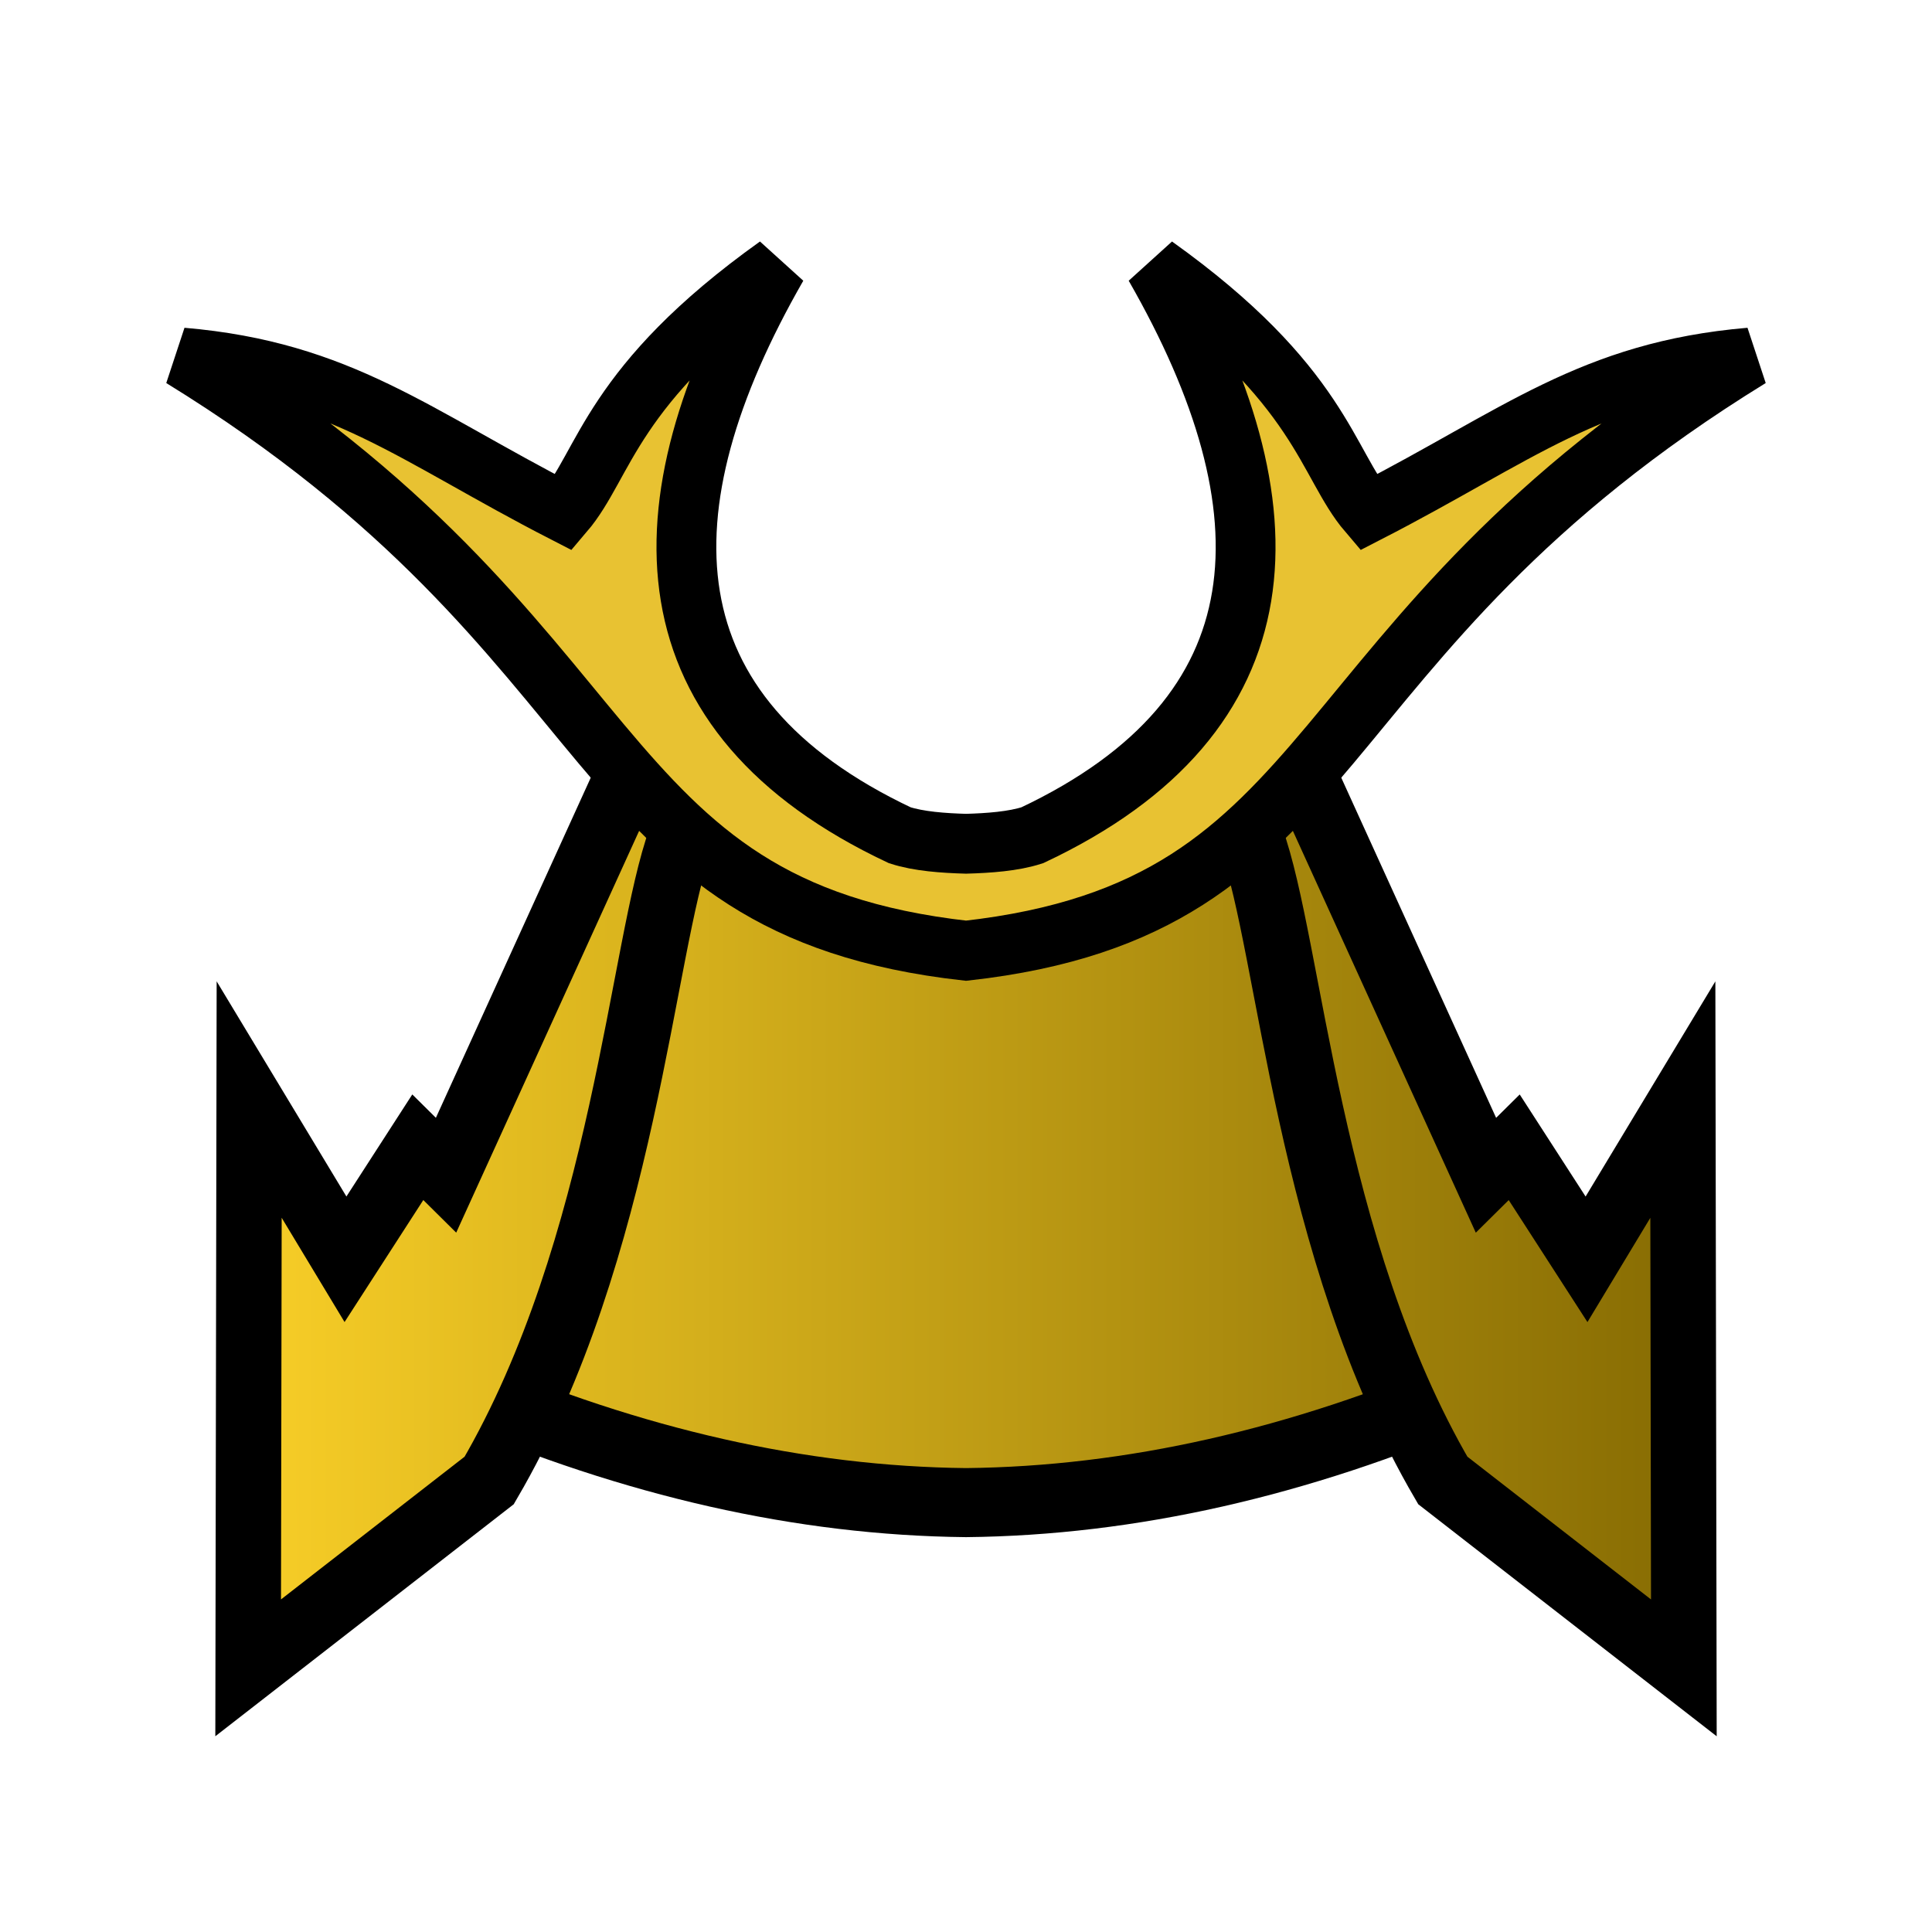
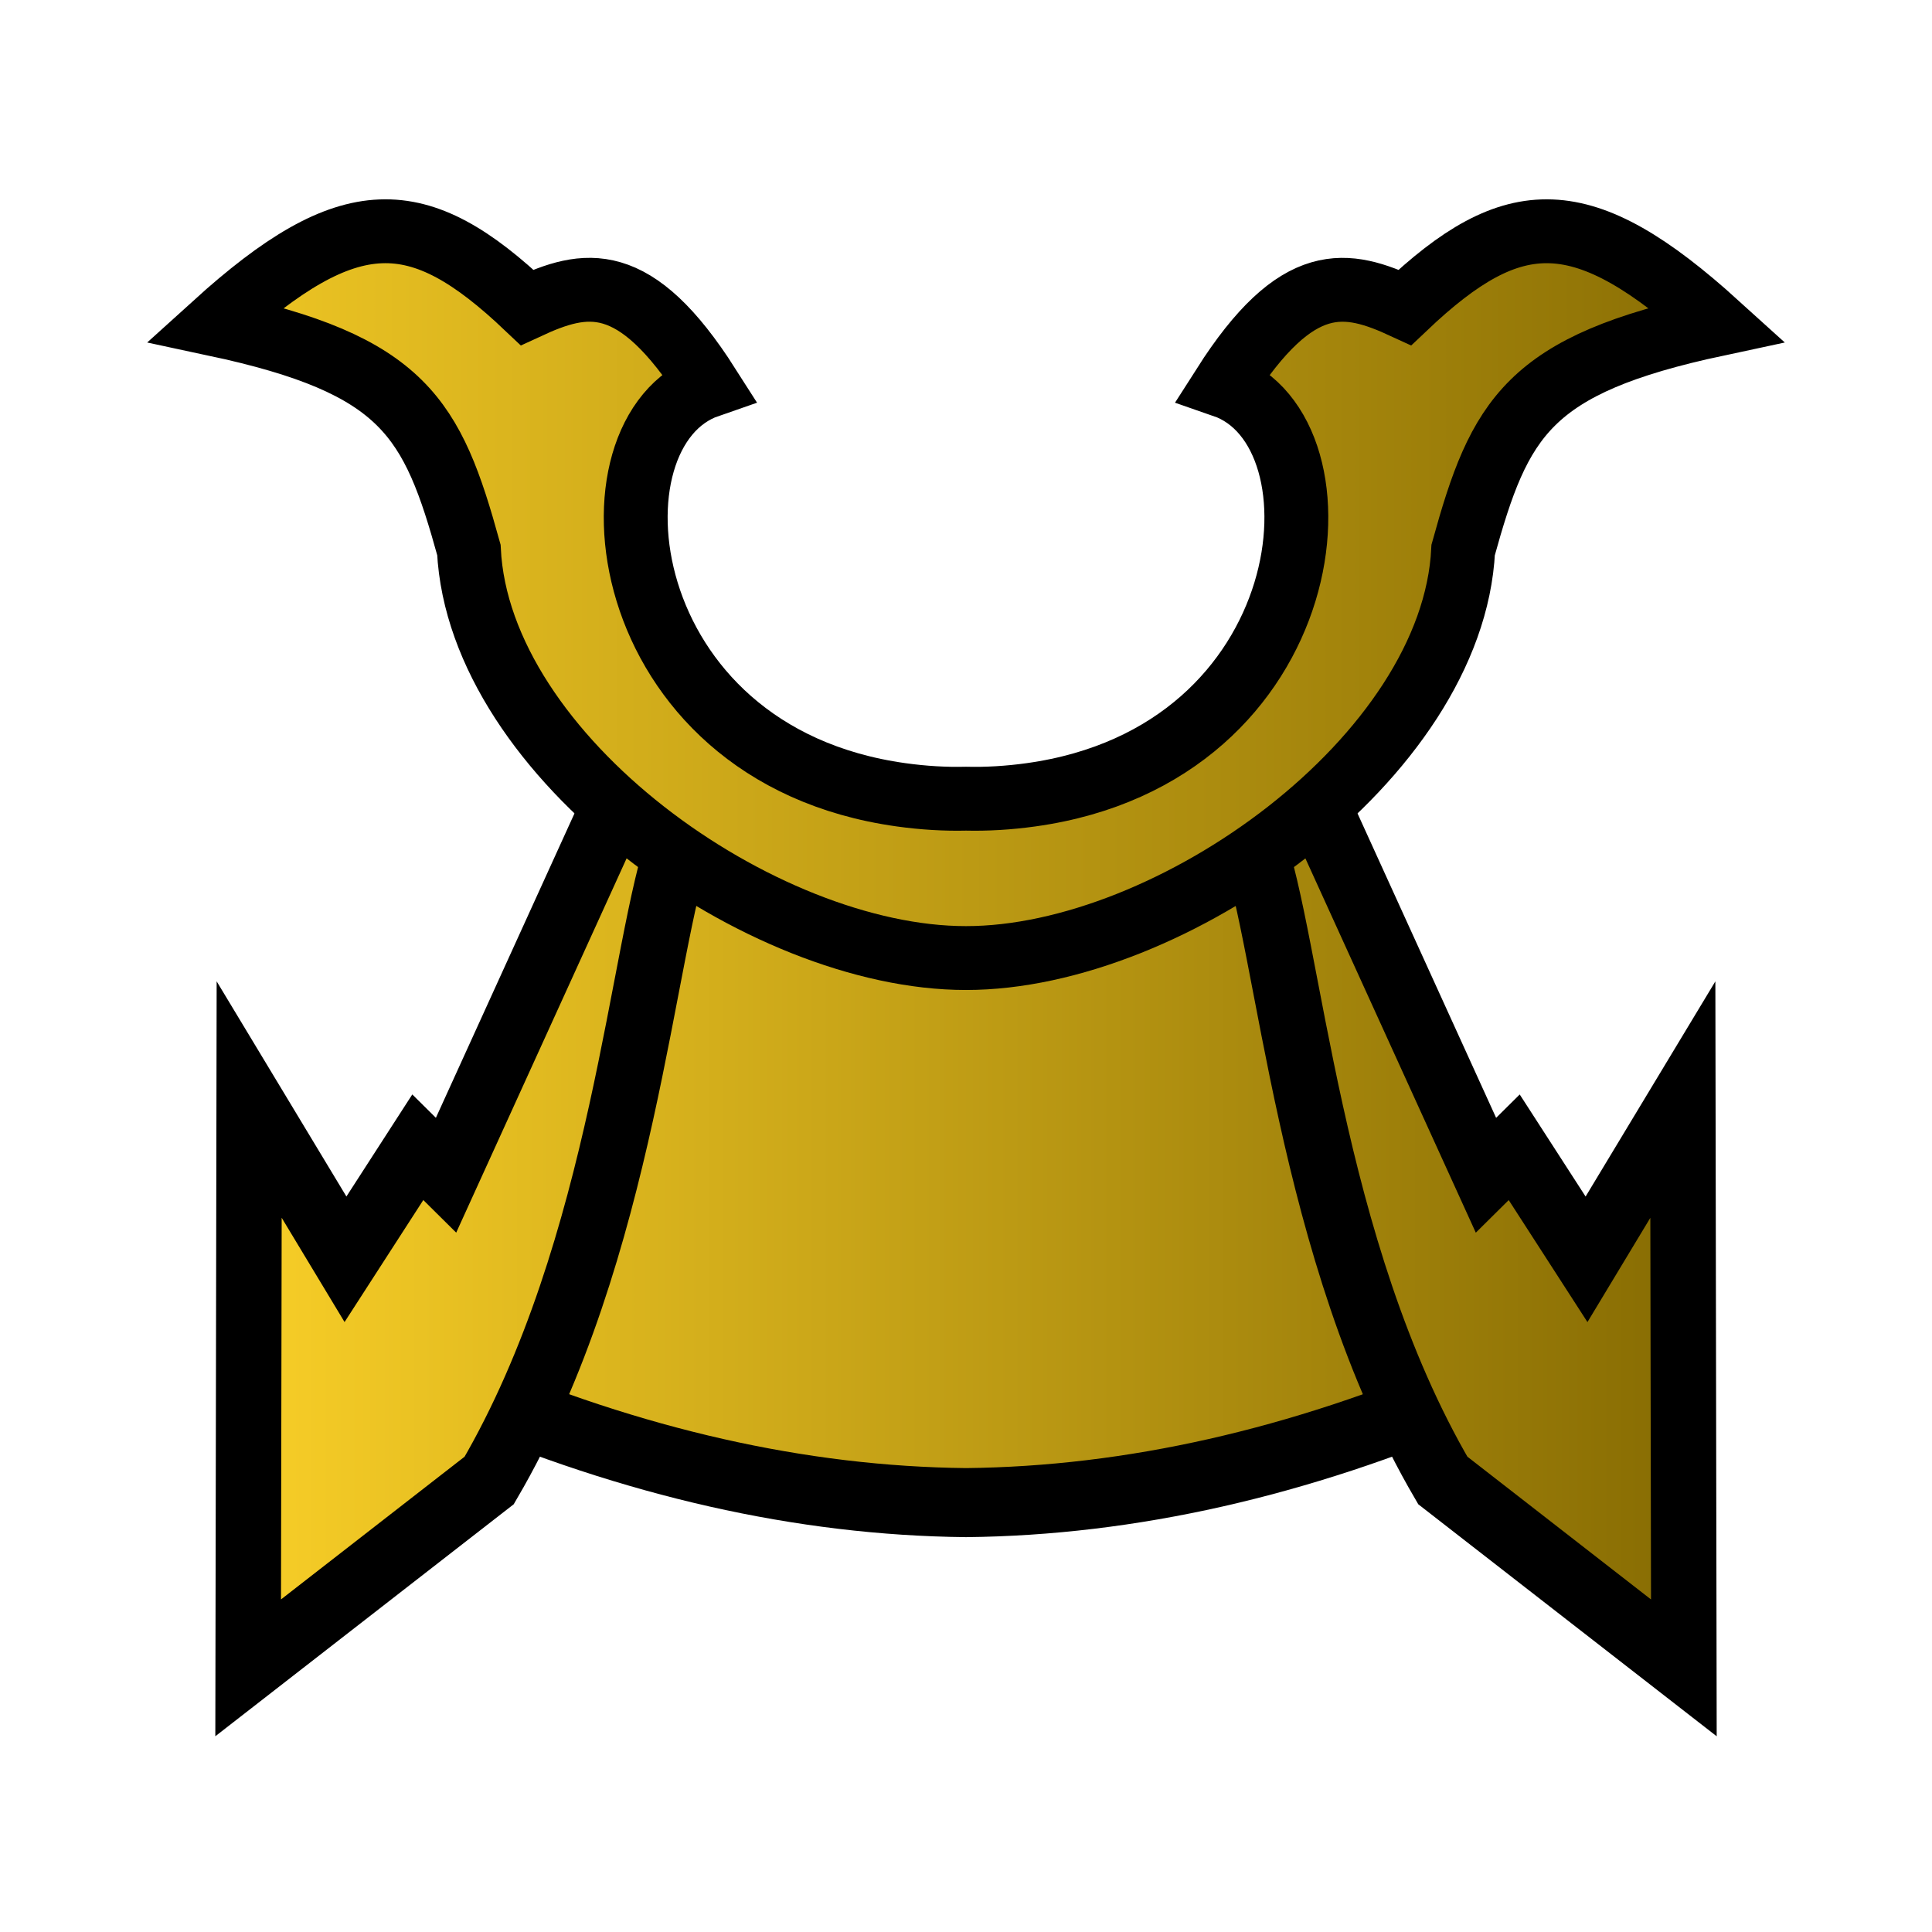
<svg xmlns="http://www.w3.org/2000/svg" xmlns:xlink="http://www.w3.org/1999/xlink" width="100mm" height="100mm" viewBox="0 0 100 100" version="1.1" id="svg1" xml:space="preserve">
  <defs id="defs1">
+     <linearGradient id="linearGradient1">
+       <stop style="stop-color:#fad028;stop-opacity:1;" offset="0" id="stop3" />
+       <stop style="stop-color:#856a02;stop-opacity:1;" offset="1" id="stop6" />
+     </linearGradient>
    <linearGradient id="linearGradient4">
      <stop style="stop-color:#fad028;stop-opacity:1;" offset="0" id="stop4" />
      <stop style="stop-color:#856a02;stop-opacity:1;" offset="1" id="stop5" />
    </linearGradient>
    <linearGradient id="a" gradientUnits="userSpaceOnUse" x1="23.898" x2="85.692" y1="24.666" y2="24.666" gradientTransform="matrix(3.5434,0,0,3.5434,-9.16091,-10.18122)">
      <stop offset="0" stop-color="#fae4ed" id="stop1" style="stop-color:#E8C232;stop-opacity:1;" />
      <stop offset="1" stop-color="#1f1a17" stop-opacity=".992" id="stop2" />
    </linearGradient>
    <linearGradient xlink:href="#linearGradient4" id="linearGradient5" x1="304.044" y1="109.167" x2="351.88" y2="109.167" gradientUnits="userSpaceOnUse" />
+     <linearGradient xlink:href="#linearGradient1" id="linearGradient6" x1="168.413" y1="279.702" x2="204.541" y2="279.702" gradientUnits="userSpaceOnUse" />
+     <linearGradient xlink:href="#linearGradient1" id="linearGradient16" gradientUnits="userSpaceOnUse" gradientTransform="matrix(1.918188,0,0,1.918188,194.8554,-413.8099)" x1="55.188" y1="287.602" x2="84.777" y2="287.602" />
  </defs>
  <g id="layer1" transform="translate(-47.63689,-127.5117)">
    <g transform="matrix(1.607914,0,0,1.607914,-433.9588,-33.6072)" id="g11">
      <g id="g2" transform="matrix(1.010341,0,0,1.066046,-0.7417225,24.144)" style="fill:url(#linearGradient5);fill-opacity:1;stroke-width:2.085;stroke-dasharray:none">
        <path d="m 318.045,96.02 -6.133,17.275 c 5.441,2.214 10.793,3.374 16.051,3.426 5.258,-0.052 10.61,-1.212 16.051,-3.426 l -6.133,-17.275 c -3.023,1.518 -6.471,2.152 -9.918,2.107 -3.447,0.044 -6.895,-0.59 -9.918,-2.107 z" stroke-width="1.478" id="path5-86-3" style="fill:url(#linearGradient5);fill-opacity:1;stroke:#000000;stroke-width:2.085;stroke-dasharray:none" />
        <path d="m 316.994,95.182 -5.598,11.653 -0.9,-0.845 -2.304,3.383 -3.069,-4.823 -0.032,17.16 7.68,-5.659 c 4.305,-6.982 4.866,-16.158 6.092,-19.341 m 20.068,-1.527 5.598,11.653 0.9,-0.845 2.304,3.383 3.069,-4.823 0.032,17.16 -7.68,-5.659 c -4.305,-6.982 -4.866,-16.158 -6.092,-19.341" stroke-width="1.5" id="path4-7-9" style="fill:url(#linearGradient5);fill-opacity:1;stroke:#000000;stroke-width:2.085;stroke-dasharray:none" />
      </g>
-       <g id="g19-0" style="fill:#e8c232;fill-opacity:1;stroke-width:1.351;stroke-dasharray:none" transform="matrix(1.425122,0,0,1.425122,64.85931,-278.7308)">
-         <path d="m 182.216,271.901 c -3.769,2.691 -3.88,4.47 -4.82,5.572 -3.383,-1.738 -5.046,-3.194 -8.629,-3.5 10.381,6.392 8.981,12.421 17.711,13.398 8.73,-0.978 7.328,-7.006 17.709,-13.398 -3.583,0.306 -5.244,1.762 -8.627,3.5 -0.941,-1.102 -1.054,-2.881 -4.822,-5.572 3.149,5.488 3.014,10.138 -2.762,12.861 -0.431,0.14 -0.985,0.178 -1.498,0.193 -0.513,-0.015 -1.067,-0.053 -1.498,-0.193 -5.776,-2.724 -5.913,-7.374 -2.764,-12.861 z" fill="#ffe680" stroke-width="8.056" id="path16-1-5" style="fill:#e8c232;fill-opacity:1;stroke:#000000;stroke-width:1.351;stroke-dasharray:none" />
-       </g>
+       <g id="g19-0" style="fill:url(#linearGradient6);fill-opacity:1;stroke-width:1.351;stroke-dasharray:none" transform="matrix(1.425122,0,0,1.425122,64.85931,-278.7308)" />
+       <path d="m 311.77,111.271 c -1.533,0.06 -3.17,1.028 -5.338,2.992 6.103,1.303 7.002,3.005 8.178,7.262 0.326,6.675 9.41,13.145 16.002,13.139 6.592,0.006 15.678,-6.463 16.004,-13.139 1.176,-4.257 2.073,-5.959 8.176,-7.262 -4.336,-3.929 -6.547,-3.868 -10.051,-0.543 -1.877,-0.868 -3.457,-1.208 -5.834,2.521 4.165,1.44 3.16,11.866 -6.203,13.168 -0.726,0.101 -1.424,0.141 -2.092,0.125 -0.668,0.016 -1.364,-0.024 -2.09,-0.125 -9.363,-1.302 -10.368,-11.728 -6.203,-13.168 -2.377,-3.73 -3.959,-3.39 -5.836,-2.521 -1.752,-1.662 -3.18,-2.51 -4.713,-2.449 z" fill="#ffe680" stroke-width="8.056" id="path16" style="fill:url(#linearGradient16);fill-opacity:1;stroke:#000000;stroke-width:2.056;stroke-dasharray:none" transform="translate(0,-3.620115)" />
    </g>
  </g>
</svg>
